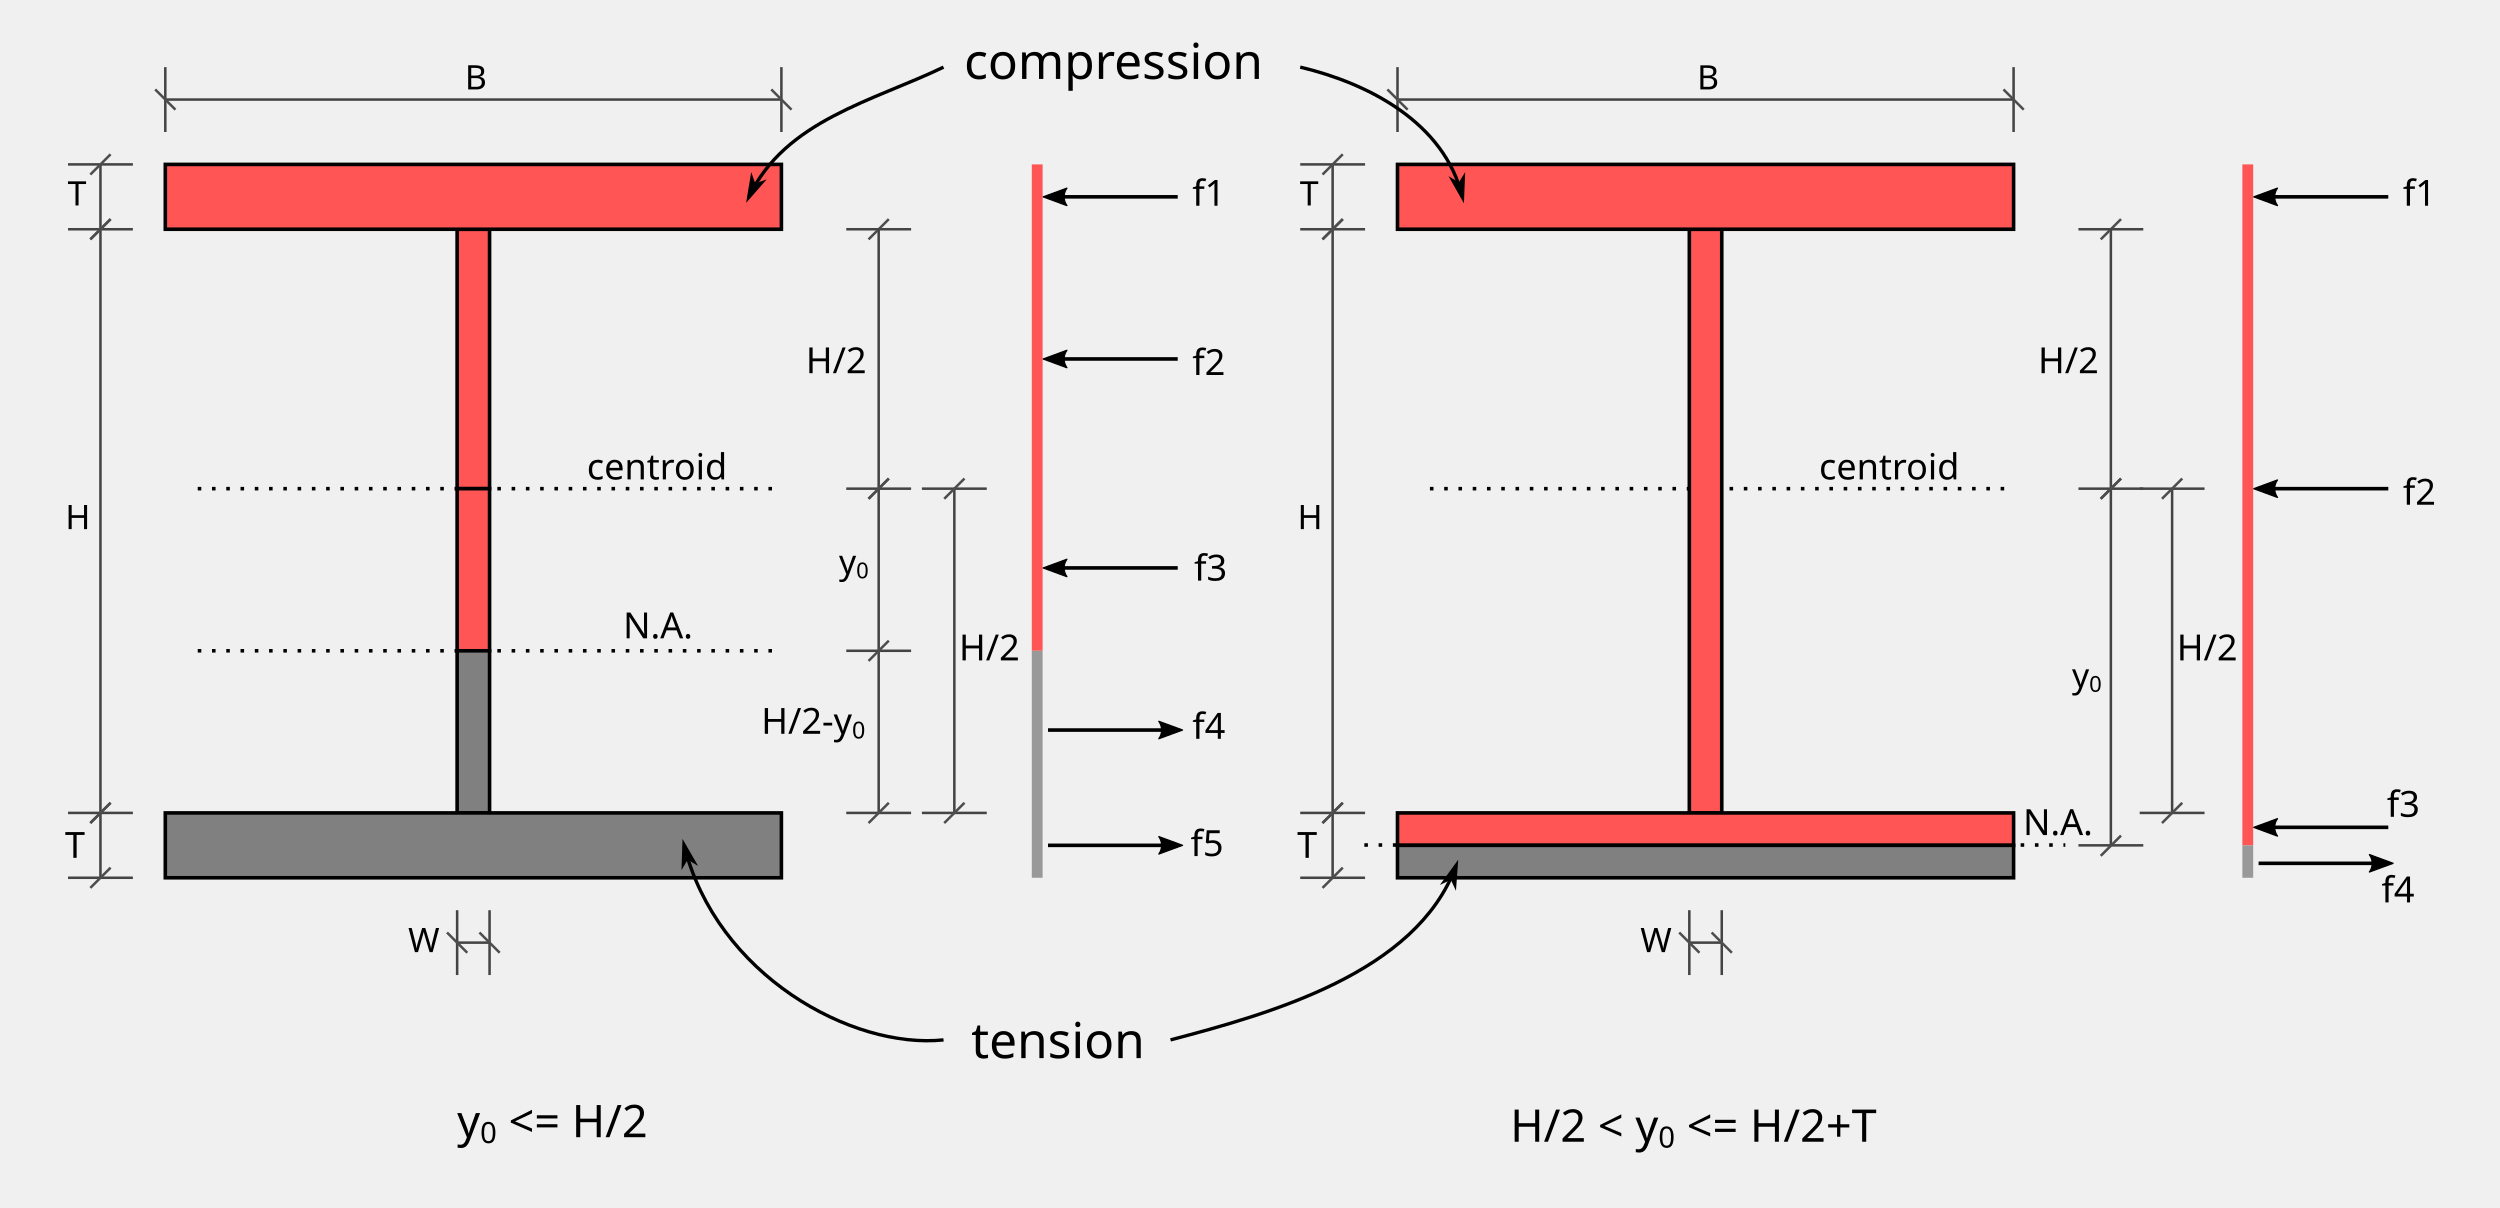
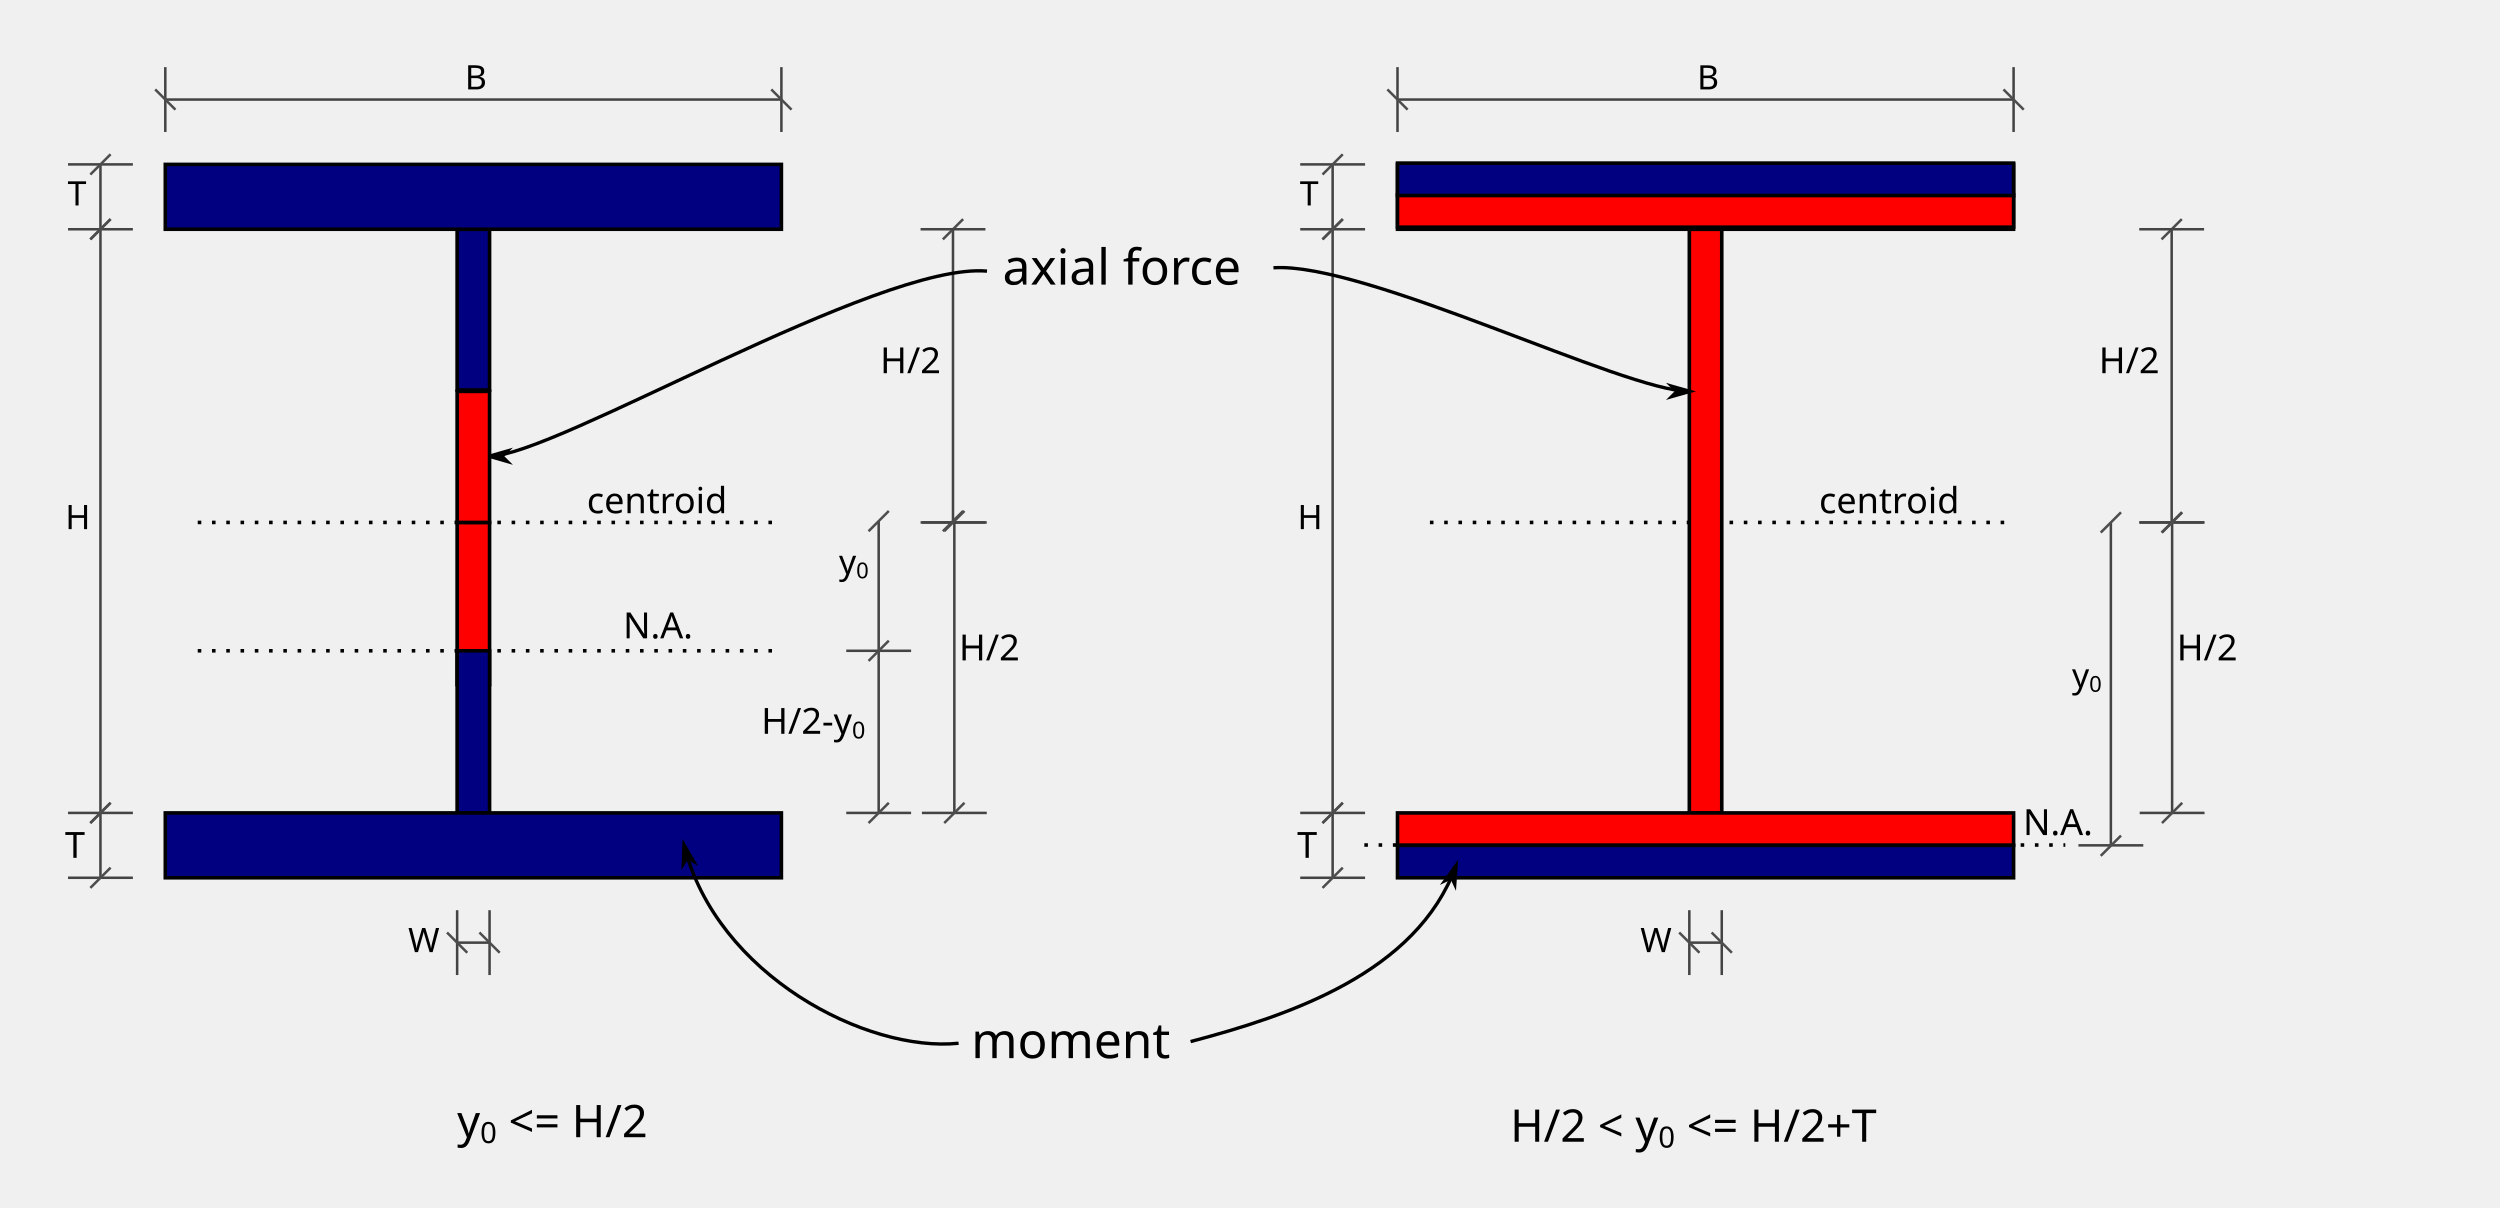
<svg xmlns="http://www.w3.org/2000/svg" width="7.71in" height="3.725in" id="svg2" version="1.1" viewBox="0 0 740.145 357.589">
  <defs id="defs4">
    <marker style="overflow:visible;" id="marker5737" refX="0.0" refY="0.0" orient="auto">
      <path transform="scale(0.4) rotate(180) translate(10,0)" style="fill-rule:evenodd;stroke:#000000;stroke-width:1pt;stroke-opacity:1;fill:#000000;fill-opacity:1" d="M 0.0,0.0 L 5.0,-5.0 L -12.5,0.0 L 5.0,5.0 L 0.0,0.0 z " id="path5735" />
    </marker>
    <marker style="overflow:visible;" id="marker5561" refX="0.0" refY="0.0" orient="auto">
      <path transform="scale(0.4) rotate(180) translate(10,0)" style="fill-rule:evenodd;stroke:#000000;stroke-width:1pt;stroke-opacity:1;fill:#000000;fill-opacity:1" d="M 0.0,0.0 L 5.0,-5.0 L -12.5,0.0 L 5.0,5.0 L 0.0,0.0 z " id="path5559" />
    </marker>
    <marker orient="auto" refY="0.0" refX="0.0" id="marker5385" style="overflow:visible;">
      <path id="path5383" d="M 0.0,0.0 L 5.0,-5.0 L -12.5,0.0 L 5.0,5.0 L 0.0,0.0 z " style="fill-rule:evenodd;stroke:#000000;stroke-width:1pt;stroke-opacity:1;fill:#000000;fill-opacity:1" transform="scale(0.4) rotate(180) translate(10,0)" />
    </marker>
    <marker orient="auto" refY="0.0" refX="0.0" id="Arrow1Mend" style="overflow:visible;">
      <path id="path5116" d="M 0.0,0.0 L 5.0,-5.0 L -12.5,0.0 L 5.0,5.0 L 0.0,0.0 z " style="fill-rule:evenodd;stroke:#000000;stroke-width:1pt;stroke-opacity:1;fill:#000000;fill-opacity:1" transform="scale(0.4) rotate(180) translate(10,0)" />
    </marker>
    <marker style="overflow:visible" id="marker6352" refX="0" refY="0" orient="auto">
      <path transform="scale(-0.6,-0.6)" d="M 8.719,4.034 -2.207,0.016 8.719,-4.002 c -1.745,2.372 -1.735,5.617 -6e-7,8.035 z" style="fill:#000000;fill-opacity:1;fill-rule:evenodd;stroke:#000000;stroke-width:0.625;stroke-linejoin:round;stroke-opacity:1" id="path6354" />
    </marker>
    <marker style="overflow:visible" id="marker6300" refX="0" refY="0" orient="auto">
      <path transform="scale(-0.6,-0.6)" d="M 8.719,4.034 -2.207,0.016 8.719,-4.002 c -1.745,2.372 -1.735,5.617 -6e-7,8.035 z" style="fill:#000000;fill-opacity:1;fill-rule:evenodd;stroke:#000000;stroke-width:0.625;stroke-linejoin:round;stroke-opacity:1" id="path6302" />
    </marker>
    <marker style="overflow:visible" id="marker6254" refX="0" refY="0" orient="auto">
      <path transform="scale(-0.6,-0.6)" d="M 8.719,4.034 -2.207,0.016 8.719,-4.002 c -1.745,2.372 -1.735,5.617 -6e-7,8.035 z" style="fill:#000000;fill-opacity:1;fill-rule:evenodd;stroke:#000000;stroke-width:0.625;stroke-linejoin:round;stroke-opacity:1" id="path6256" />
    </marker>
    <marker style="overflow:visible" id="marker6214" refX="0" refY="0" orient="auto">
      <path transform="scale(-0.6,-0.6)" d="M 8.719,4.034 -2.207,0.016 8.719,-4.002 c -1.745,2.372 -1.735,5.617 -6e-7,8.035 z" style="fill:#000000;fill-opacity:1;fill-rule:evenodd;stroke:#000000;stroke-width:0.625;stroke-linejoin:round;stroke-opacity:1" id="path6216" />
    </marker>
-     <marker orient="auto" refY="0" refX="0" id="Arrow2Mend" style="overflow:visible">
-       <path id="path5947" style="fill:#000000;fill-opacity:1;fill-rule:evenodd;stroke:#000000;stroke-width:0.625;stroke-linejoin:round;stroke-opacity:1" d="M 8.719,4.034 -2.207,0.016 8.719,-4.002 c -1.745,2.372 -1.735,5.617 -6e-7,8.035 z" transform="scale(-0.6,-0.6)" />
-     </marker>
    <marker orient="auto" refY="0" refX="0" id="DimensionTick" style="overflow:visible">
      <path d="M 0,0 8,8" style="stroke:#4d4d4d;stroke-width:1px;marker-start:none" transform="translate(-4,-4)" id="path6" />
    </marker>
    <marker orient="auto" refY="0" refX="0" id="TrussNodeS" markerUnits="userSpaceOnUse" style="overflow:visible">
      <circle cx="0" cy="0" r="3" style="fill:#ffffff;stroke:#000000;stroke-width:1" id="circle9" />
    </marker>
    <marker orient="auto" refY="0" refX="0" id="TrussNodeM" markerUnits="userSpaceOnUse" style="overflow:visible">
      <circle cx="0" cy="0" r="4" style="fill:#ffffff;stroke:#000000;stroke-width:1" id="circle12" />
    </marker>
    <pattern id="black-stripes-on-red" x="0" y="0" width="18" height="18" patternUnits="userSpaceOnUse">
      <path id="path3006" d="M 0,0 18,0 18,18 0,18 z" style="fill:#ff0000;stroke:none" />
      <path id="path3008" d="M 0,9 9,0 11,0 0,11 z" style="fill:#000000;stroke:none" />
      <path id="path5234" d="m 9,18 9,-9 0,2 -7,7 z" style="fill:#000000;stroke:none" />
    </pattern>
  </defs>
  <g id="layer1" transform="translate(-47.0605,-77.3295)">
-     <path style="fill:none;fill-rule:evenodd;stroke:#000000;stroke-width:1.056;stroke-linecap:butt;stroke-linejoin:miter;stroke-miterlimit:4;stroke-dasharray:1.056, 3.168;stroke-dashoffset:0;stroke-opacity:1" d="m 105.6,222 172.8,0" id="path5072" />
+     <path style="fill:none;fill-rule:evenodd;stroke:#000000;stroke-width:1.056;stroke-linecap:butt;stroke-linejoin:miter;stroke-miterlimit:4;stroke-dasharray:1.056, 3.168;stroke-dashoffset:0;stroke-opacity:1" d="M 105.6,232 H 278.4" id="path5072" />
    <path style="fill:none;fill-rule:evenodd;stroke:#000000;stroke-width:1.056;stroke-linecap:butt;stroke-linejoin:miter;stroke-miterlimit:4;stroke-dasharray:1.056, 3.168;stroke-dashoffset:0;stroke-opacity:1" d="m 105.6,270 172.8,0" id="path5074" />
-     <rect style="fill:#ff5555;fill-rule:evenodd;stroke:#000000;stroke-width:1.067px;stroke-linecap:butt;stroke-linejoin:miter;stroke-opacity:1" id="rect4021" width="9.6" height="76.8" x="182.4" y="145.2" />
-     <rect style="fill:#ff5555;fill-rule:evenodd;stroke:#000000;stroke-width:1.067px;stroke-linecap:butt;stroke-linejoin:miter;stroke-opacity:1" id="rect4019" width="182.4" height="19.2" x="96" y="126" />
-     <rect style="fill:#ff5555;fill-rule:evenodd;stroke:#000000;stroke-width:1.067px;stroke-linecap:butt;stroke-linejoin:miter;stroke-opacity:1" id="rect4023" width="9.6" height="48" x="182.4" y="222" />
-     <rect style="fill:#808080;fill-rule:evenodd;stroke:#000000;stroke-width:1.067px;stroke-linecap:butt;stroke-linejoin:miter;stroke-opacity:1" id="rect4025" width="9.6" height="48" x="182.4" y="270" />
-     <rect style="fill:#808080;fill-rule:evenodd;stroke:#000000;stroke-width:1.067px;stroke-linecap:butt;stroke-linejoin:miter;stroke-opacity:1" id="rect4027" width="182.4" height="19.2" x="96" y="318" />
+     <rect style="fill:#000080;fill-rule:evenodd;stroke:#000000;stroke-width:1.067px;stroke-linecap:butt;stroke-linejoin:miter;stroke-opacity:1" id="rect4021" width="9.6" height="47.592" x="182.4" y="145.2" />
+     <rect style="fill:#000080;fill-rule:evenodd;stroke:#000000;stroke-width:1.067px;stroke-linecap:butt;stroke-linejoin:miter;stroke-opacity:1" id="rect4019" width="182.4" height="19.2" x="96" y="126" />
+     <rect style="fill:#ff0000;fill-rule:evenodd;stroke:#000000;stroke-width:1.067px;stroke-linecap:butt;stroke-linejoin:miter;stroke-opacity:1" id="rect4023" width="9.6" height="48" x="182.4" y="232" />
+     <rect style="fill:#000080;fill-rule:evenodd;stroke:#000000;stroke-width:1.067px;stroke-linecap:butt;stroke-linejoin:miter;stroke-opacity:1" id="rect4025" width="9.6" height="48" x="182.4" y="270" />
+     <rect style="fill:#000080;fill-rule:evenodd;stroke:#000000;stroke-width:1.067px;stroke-linecap:butt;stroke-linejoin:miter;stroke-opacity:1" id="rect4027" width="182.4" height="19.2" x="96" y="318" />
    <path style="fill:none;fill-rule:evenodd;stroke:#444444;stroke-width:0.75;stroke-linecap:butt;stroke-linejoin:miter;stroke-dasharray:none;stroke-dashoffset:0;stroke-opacity:1" d="m 86.4,145.2 -19.2,0" id="path4029" />
    <path style="fill:none;fill-rule:evenodd;stroke:#444444;stroke-width:0.75;stroke-linecap:butt;stroke-linejoin:miter;stroke-dasharray:none;stroke-dashoffset:0;stroke-opacity:1" d="m 86.4,126 -19.2,0" id="path4031" />
    <path style="fill:none;fill-rule:evenodd;stroke:#444444;stroke-width:0.75;stroke-linecap:butt;stroke-linejoin:miter;stroke-dasharray:none;stroke-dashoffset:0;stroke-opacity:1;marker-start:url(#DimensionTick);marker-mid:url(#DimensionTick);marker-end:url(#DimensionTick)" d="m 76.8,145.2 0,-19.2" id="path4033" />
    <path style="fill:none;fill-rule:evenodd;stroke:#444444;stroke-width:0.75;stroke-linecap:butt;stroke-linejoin:miter;stroke-dasharray:none;stroke-dashoffset:0;stroke-opacity:1" d="m 96,116.4 0,-19.2" id="path4035" />
    <path style="fill:none;fill-rule:evenodd;stroke:#444444;stroke-width:0.75;stroke-linecap:butt;stroke-linejoin:miter;stroke-dasharray:none;stroke-dashoffset:0;stroke-opacity:1" d="m 278.4,116.4 0,-19.2" id="path4037" />
    <path style="fill:none;fill-rule:evenodd;stroke:#444444;stroke-width:0.75;stroke-linecap:butt;stroke-linejoin:miter;stroke-dasharray:none;stroke-dashoffset:0;stroke-opacity:1;marker-start:url(#DimensionTick);marker-mid:url(#DimensionTick);marker-end:url(#DimensionTick)" d="m 96,106.8 182.4,0" id="path4039" />
    <path style="fill:none;fill-rule:evenodd;stroke:#444444;stroke-width:0.75;stroke-linecap:butt;stroke-linejoin:miter;stroke-dasharray:none;stroke-dashoffset:0;stroke-opacity:1" d="m 182.4,346.8 0,19.2" id="path4041" />
    <path style="fill:none;fill-rule:evenodd;stroke:#444444;stroke-width:0.75;stroke-linecap:butt;stroke-linejoin:miter;stroke-dasharray:none;stroke-dashoffset:0;stroke-opacity:1" d="m 192,346.8 0,19.2" id="path4043" />
    <path style="fill:none;fill-rule:evenodd;stroke:#444444;stroke-width:0.75;stroke-linecap:butt;stroke-linejoin:miter;stroke-dasharray:none;stroke-dashoffset:0;stroke-opacity:1;marker-start:url(#DimensionTick);marker-mid:url(#DimensionTick);marker-end:url(#DimensionTick)" d="m 182.4,356.4 9.6,0" id="path4045" />
    <path style="fill:none;fill-rule:evenodd;stroke:#444444;stroke-width:0.75;stroke-linecap:butt;stroke-linejoin:miter;stroke-dasharray:none;stroke-dashoffset:0;stroke-opacity:1" d="m 86.4,318 -19.2,0" id="path4049" />
    <path style="fill:none;fill-rule:evenodd;stroke:#444444;stroke-width:0.75;stroke-linecap:butt;stroke-linejoin:miter;stroke-dasharray:none;stroke-dashoffset:0;stroke-opacity:1;marker-start:url(#DimensionTick);marker-mid:url(#DimensionTick);marker-end:url(#DimensionTick)" d="m 76.8,318 0,-172.8" id="path4051" />
-     <path style="fill:none;fill-rule:evenodd;stroke:#444444;stroke-width:0.75;stroke-linecap:butt;stroke-linejoin:miter;stroke-dasharray:none;stroke-dashoffset:0;stroke-opacity:1;marker-start:url(#DimensionTick);marker-mid:url(#DimensionTick);marker-end:url(#DimensionTick)" d="m 307.2,222 0,-76.8" id="path4053" />
-     <path style="fill:none;fill-rule:evenodd;stroke:#444444;stroke-width:0.75;stroke-linecap:butt;stroke-linejoin:miter;stroke-dasharray:none;stroke-dashoffset:0;stroke-opacity:1" d="m 297.6,145.2 19.2,0" id="path4055" />
-     <path style="fill:none;fill-rule:evenodd;stroke:#444444;stroke-width:0.75;stroke-linecap:butt;stroke-linejoin:miter;stroke-dasharray:none;stroke-dashoffset:0;stroke-opacity:1" d="m 297.6,222 19.2,0" id="path4057" />
+     <path style="fill:none;fill-rule:evenodd;stroke:#444444;stroke-width:0.75;stroke-linecap:butt;stroke-linejoin:miter;stroke-dasharray:none;stroke-dashoffset:0;stroke-opacity:1;marker-start:url(#DimensionTick);marker-mid:url(#DimensionTick);marker-end:url(#DimensionTick)" d="M 329.2,231.6 V 145.2" id="path4053" />
+     <path style="fill:none;fill-rule:evenodd;stroke:#444444;stroke-width:0.75;stroke-linecap:butt;stroke-linejoin:miter;stroke-dasharray:none;stroke-dashoffset:0;stroke-opacity:1" d="m 319.6,145.2 h 19.2" id="path4055" />
+     <path style="fill:none;fill-rule:evenodd;stroke:#444444;stroke-width:0.75;stroke-linecap:butt;stroke-linejoin:miter;stroke-dasharray:none;stroke-dashoffset:0;stroke-opacity:1" d="m 319.6,232 h 19.2" id="path4057" />
    <path style="fill:none;fill-rule:evenodd;stroke:#444444;stroke-width:0.75;stroke-linecap:butt;stroke-linejoin:miter;stroke-dasharray:none;stroke-dashoffset:0;stroke-opacity:1" d="m 297.6,270 19.2,0" id="path4059" />
    <path style="fill:none;fill-rule:evenodd;stroke:#444444;stroke-width:0.75;stroke-linecap:butt;stroke-linejoin:miter;stroke-dasharray:none;stroke-dashoffset:0;stroke-opacity:1" d="m 297.6,318 19.2,0" id="path4061" />
-     <path style="fill:none;fill-rule:evenodd;stroke:#444444;stroke-width:0.75;stroke-linecap:butt;stroke-linejoin:miter;stroke-dasharray:none;stroke-dashoffset:0;stroke-opacity:1;marker-start:url(#DimensionTick);marker-mid:url(#DimensionTick);marker-end:url(#DimensionTick)" d="m 307.2,318 0,-48 0,-48" id="path4063" />
+     <path style="fill:none;fill-rule:evenodd;stroke:#444444;stroke-width:0.75;stroke-linecap:butt;stroke-linejoin:miter;stroke-dasharray:none;stroke-dashoffset:0;stroke-opacity:1;marker-start:url(#DimensionTick);marker-mid:url(#DimensionTick);marker-end:url(#DimensionTick)" d="m 307.2,318 v -48 l 0,-38.4" id="path4063" />
    <text xml:space="preserve" style="font-style:normal;font-weight:normal;font-size:10px;line-height:125%;font-family:Verdana;letter-spacing:0px;word-spacing:0px;fill:#000000;fill-opacity:1;stroke:none;stroke-width:1px;stroke-linecap:butt;stroke-linejoin:miter;stroke-opacity:1" x="163.2" y="97.2" id="text4065" transform="translate(21.5,6.600005)">
      <tspan id="tspan4067" x="163.2" y="97.2">B</tspan>
    </text>
    <text xml:space="preserve" style="font-style:normal;font-weight:normal;font-size:10px;line-height:125%;font-family:Verdana;letter-spacing:0px;word-spacing:0px;fill:#000000;fill-opacity:1;stroke:none;stroke-width:1px;stroke-linecap:butt;stroke-linejoin:miter;stroke-opacity:1" x="67.084" y="138.154" id="text4069">
      <tspan id="tspan4071" x="67.084" y="138.154">T</tspan>
    </text>
    <text xml:space="preserve" style="font-style:normal;font-weight:normal;font-size:10px;line-height:125%;font-family:Verdana;letter-spacing:0px;word-spacing:0px;fill:#000000;fill-opacity:1;stroke:none;stroke-width:1px;stroke-linecap:butt;stroke-linejoin:miter;stroke-opacity:1" x="66.407" y="233.978" id="text4073">
      <tspan id="tspan4075" x="66.407" y="233.978">H</tspan>
    </text>
    <text xml:space="preserve" style="font-style:normal;font-weight:normal;font-size:10px;line-height:125%;font-family:Verdana;letter-spacing:0px;word-spacing:0px;fill:#000000;fill-opacity:1;stroke:none;stroke-width:1px;stroke-linecap:butt;stroke-linejoin:miter;stroke-opacity:1" x="167.886" y="359.209" id="text4077">
      <tspan id="tspan4079" x="167.886" y="359.209">W</tspan>
    </text>
-     <text xml:space="preserve" style="font-style:normal;font-weight:normal;font-size:10.667px;line-height:125%;font-family:sans-serif;letter-spacing:0px;word-spacing:0px;fill:#000000;fill-opacity:1;stroke:none;stroke-width:1px;stroke-linecap:butt;stroke-linejoin:miter;stroke-opacity:1" x="285.645" y="187.824" id="text4081">
-       <tspan id="tspan4083" x="285.645" y="187.824">H/2</tspan>
+     <text xml:space="preserve" style="font-style:normal;font-weight:normal;font-size:10.667px;line-height:125%;font-family:sans-serif;letter-spacing:0px;word-spacing:0px;fill:#000000;fill-opacity:1;stroke:none;stroke-width:1px;stroke-linecap:butt;stroke-linejoin:miter;stroke-opacity:1" x="307.645" y="187.824" id="text4081">
+       <tspan id="tspan4083" x="307.645" y="187.824">H/2</tspan>
    </text>
    <text xml:space="preserve" style="font-style:normal;font-weight:normal;font-size:10px;line-height:125%;font-family:Verdana;letter-spacing:0px;word-spacing:0px;fill:#000000;fill-opacity:1;stroke:none;stroke-width:1px;stroke-linecap:butt;stroke-linejoin:miter;stroke-opacity:1" x="295.437" y="247.24" id="text4085">
      <tspan id="tspan4087" x="295.437" y="247.24">y<tspan style="font-size:65%;baseline-shift:sub" id="tspan205">0</tspan>
      </tspan>
    </text>
    <text xml:space="preserve" style="font-style:normal;font-weight:normal;font-size:10.667px;line-height:125%;font-family:sans-serif;letter-spacing:0px;word-spacing:0px;fill:#000000;fill-opacity:1;stroke:none;stroke-width:1px;stroke-linecap:butt;stroke-linejoin:miter;stroke-opacity:1" x="272.444" y="294.576" id="text4089">
      <tspan id="tspan4091" x="272.444" y="294.576">H/2-y<tspan style="font-size:65%;baseline-shift:sub" id="tspan207">0</tspan>
      </tspan>
    </text>
-     <text xml:space="preserve" style="font-style:normal;font-weight:normal;font-size:10.667px;line-height:125%;font-family:sans-serif;letter-spacing:0px;word-spacing:0px;fill:#000000;fill-opacity:1;stroke:none;stroke-width:1px;stroke-linecap:butt;stroke-linejoin:miter;stroke-opacity:1" x="220.8" y="219.265" id="text5894">
-       <tspan id="tspan5896" x="220.8" y="219.265">centroid</tspan>
+     <text xml:space="preserve" style="font-style:normal;font-weight:normal;font-size:10.667px;line-height:125%;font-family:sans-serif;letter-spacing:0px;word-spacing:0px;fill:#000000;fill-opacity:1;stroke:none;stroke-width:1px;stroke-linecap:butt;stroke-linejoin:miter;stroke-opacity:1" x="220.8" y="229.265" id="text5894">
+       <tspan id="tspan5896" x="220.8" y="229.265">centroid</tspan>
    </text>
    <text xml:space="preserve" style="font-style:normal;font-weight:normal;font-size:10.667px;line-height:125%;font-family:sans-serif;letter-spacing:0px;word-spacing:0px;fill:#000000;fill-opacity:1;stroke:none;stroke-width:1px;stroke-linecap:butt;stroke-linejoin:miter;stroke-opacity:1" x="231.551" y="266.304" id="text5898">
      <tspan id="tspan5900" x="231.551" y="266.304">N.A.</tspan>
-     </text>
-     <path style="fill:#ff5555;fill-rule:evenodd;stroke:#ff5555;stroke-width:3.2;stroke-linecap:butt;stroke-linejoin:miter;stroke-opacity:1" d="m 354.133,126 0,144" id="path5902" />
-     <path style="fill:none;fill-rule:evenodd;stroke:#999999;stroke-width:3.2;stroke-linecap:butt;stroke-linejoin:miter;stroke-opacity:1" d="m 354.133,337.2 0,-67.2" id="path5904" />
-     <path style="fill:none;fill-rule:evenodd;stroke:#000000;stroke-width:1.067px;stroke-linecap:butt;stroke-linejoin:miter;stroke-opacity:1;marker-end:url(#marker6300)" d="m 395.733,135.6 -38.4,0" id="path5906" />
-     <path style="fill:none;fill-rule:evenodd;stroke:#000000;stroke-width:1.067px;stroke-linecap:butt;stroke-linejoin:miter;stroke-opacity:1;marker-end:url(#marker6254)" d="m 395.733,183.6 -38.4,0" id="path5908" />
-     <path style="fill:none;fill-rule:evenodd;stroke:#000000;stroke-width:1.067px;stroke-linecap:butt;stroke-linejoin:miter;stroke-opacity:1;marker-end:url(#marker6214)" d="m 395.733,245.467 -38.4,0" id="path5910" />
-     <path style="fill:none;fill-rule:evenodd;stroke:#000000;stroke-width:1.067px;stroke-linecap:butt;stroke-linejoin:miter;stroke-opacity:1;marker-end:url(#Arrow2Mend)" d="m 357.333,293.467 38.4,0" id="path5912" />
-     <path style="fill:none;fill-rule:evenodd;stroke:#000000;stroke-width:1.067px;stroke-linecap:butt;stroke-linejoin:miter;stroke-opacity:1;marker-end:url(#marker6352)" d="m 357.333,327.6 38.4,0" id="path5914" />
-     <text xml:space="preserve" style="font-style:normal;font-weight:normal;font-size:10.667px;line-height:125%;font-family:sans-serif;letter-spacing:0px;word-spacing:0px;fill:#000000;fill-opacity:1;stroke:none;stroke-width:1px;stroke-linecap:butt;stroke-linejoin:miter;stroke-opacity:1" x="400.053" y="138.24" id="text6452">
-       <tspan id="tspan6454" x="400.053" y="138.24">f1</tspan>
-     </text>
-     <text xml:space="preserve" style="font-style:normal;font-weight:normal;font-size:10.667px;line-height:125%;font-family:sans-serif;letter-spacing:0px;word-spacing:0px;fill:#000000;fill-opacity:1;stroke:none;stroke-width:1px;stroke-linecap:butt;stroke-linejoin:miter;stroke-opacity:1" x="400.053" y="188.352" id="text6456">
-       <tspan id="tspan6458" x="400.053" y="188.352">f2</tspan>
-     </text>
-     <text xml:space="preserve" style="font-style:normal;font-weight:normal;font-size:10.667px;line-height:125%;font-family:sans-serif;letter-spacing:0px;word-spacing:0px;fill:#000000;fill-opacity:1;stroke:none;stroke-width:1px;stroke-linecap:butt;stroke-linejoin:miter;stroke-opacity:1" x="400.581" y="249.216" id="text6460">
-       <tspan id="tspan6462" x="400.581" y="249.216">f3</tspan>
-     </text>
-     <text xml:space="preserve" style="font-style:normal;font-weight:normal;font-size:10.667px;line-height:125%;font-family:sans-serif;letter-spacing:0px;word-spacing:0px;fill:#000000;fill-opacity:1;stroke:none;stroke-width:1px;stroke-linecap:butt;stroke-linejoin:miter;stroke-opacity:1" x="400.053" y="296.065" id="text6464">
-       <tspan id="tspan6466" x="400.053" y="296.065">f4</tspan>
-     </text>
-     <text xml:space="preserve" style="font-style:normal;font-weight:normal;font-size:10.667px;line-height:125%;font-family:sans-serif;letter-spacing:0px;word-spacing:0px;fill:#000000;fill-opacity:1;stroke:none;stroke-width:1px;stroke-linecap:butt;stroke-linejoin:miter;stroke-opacity:1" x="399.525" y="330.768" id="text6468">
-       <tspan id="tspan6470" x="399.525" y="330.768">f5</tspan>
    </text>
    <text xml:space="preserve" style="font-style:normal;font-weight:normal;font-size:13.333px;line-height:125%;font-family:sans-serif;letter-spacing:0px;word-spacing:0px;fill:#000000;fill-opacity:1;stroke:none;stroke-width:1px;stroke-linecap:butt;stroke-linejoin:miter;stroke-opacity:1" x="182.4" y="414" id="text6472">
      <tspan id="tspan6474" x="182.4" y="414">y<tspan style="font-size:65%;baseline-shift:sub" id="tspan209">0</tspan> &lt;= H/2</tspan>
    </text>
    <path style="fill:none;fill-rule:evenodd;stroke:#444444;stroke-width:0.75;stroke-linecap:butt;stroke-linejoin:miter;stroke-dasharray:none;stroke-dashoffset:0;stroke-opacity:1" d="m 86.4,337.2 -19.2,0" id="path6476" />
    <path style="fill:none;fill-rule:evenodd;stroke:#444444;stroke-width:0.75;stroke-linecap:butt;stroke-linejoin:miter;stroke-dasharray:none;stroke-dashoffset:0;stroke-opacity:1;marker-start:url(#DimensionTick);marker-mid:url(#DimensionTick);marker-end:url(#DimensionTick)" d="m 76.8,337.2 0,-19.2" id="path6478" />
    <text id="text6674" y="331.296" x="66.292" style="font-style:normal;font-weight:normal;font-size:10.667px;line-height:125%;font-family:sans-serif;letter-spacing:0px;word-spacing:0px;fill:#000000;fill-opacity:1;stroke:none;stroke-width:1px;stroke-linecap:butt;stroke-linejoin:miter;stroke-opacity:1" xml:space="preserve">
      <tspan y="331.296" x="66.292" id="tspan6676">T</tspan>
    </text>
-     <path id="path6678" d="m 320,222 19.2,0" style="fill:none;fill-rule:evenodd;stroke:#444444;stroke-width:0.75;stroke-linecap:butt;stroke-linejoin:miter;stroke-dasharray:none;stroke-dashoffset:0;stroke-opacity:1" />
+     <path id="path6678" d="m 320,232 h 19.2" style="fill:none;fill-rule:evenodd;stroke:#444444;stroke-width:0.75;stroke-linecap:butt;stroke-linejoin:miter;stroke-dasharray:none;stroke-dashoffset:0;stroke-opacity:1" />
    <path id="path6680" d="m 320,318 19.2,0" style="fill:none;fill-rule:evenodd;stroke:#444444;stroke-width:0.75;stroke-linecap:butt;stroke-linejoin:miter;stroke-dasharray:none;stroke-dashoffset:0;stroke-opacity:1" />
-     <path id="path6682" d="m 329.6,318 0,-96" style="fill:none;fill-rule:evenodd;stroke:#444444;stroke-width:0.75;stroke-linecap:butt;stroke-linejoin:miter;stroke-dasharray:none;stroke-dashoffset:0;stroke-opacity:1;marker-start:url(#DimensionTick);marker-mid:url(#DimensionTick);marker-end:url(#DimensionTick)" />
+     <path id="path6682" d="m 329.6,318 0,-86.4" style="fill:none;fill-rule:evenodd;stroke:#444444;stroke-width:0.75;stroke-linecap:butt;stroke-linejoin:miter;stroke-dasharray:none;stroke-dashoffset:0;stroke-opacity:1;marker-start:url(#DimensionTick);marker-mid:url(#DimensionTick);marker-end:url(#DimensionTick)" />
    <text id="text6888" y="272.841" x="330.994" style="font-style:normal;font-weight:normal;font-size:10.667px;line-height:125%;font-family:sans-serif;letter-spacing:0px;word-spacing:0px;fill:#000000;fill-opacity:1;stroke:none;stroke-width:1px;stroke-linecap:butt;stroke-linejoin:miter;stroke-opacity:1" xml:space="preserve">
      <tspan y="272.841" x="330.994" id="tspan6890">H/2</tspan>
    </text>
-     <path id="path6892" d="m 470.4,222 172.8,0" style="fill:none;fill-rule:evenodd;stroke:#000000;stroke-width:1.056;stroke-linecap:butt;stroke-linejoin:miter;stroke-miterlimit:4;stroke-dasharray:1.056, 3.168;stroke-dashoffset:0;stroke-opacity:1" />
+     <path id="path6892" d="M 470.4,232 H 643.2" style="fill:none;fill-rule:evenodd;stroke:#000000;stroke-width:1.056;stroke-linecap:butt;stroke-linejoin:miter;stroke-miterlimit:4;stroke-dasharray:1.056, 3.168;stroke-dashoffset:0;stroke-opacity:1" />
    <path id="path6894" d="m 450.984,327.502 207.525,0" style="fill:none;fill-rule:evenodd;stroke:#000000;stroke-width:1.056;stroke-linecap:butt;stroke-linejoin:miter;stroke-miterlimit:4;stroke-dasharray:1.056, 3.168;stroke-dashoffset:0;stroke-opacity:1" />
-     <rect y="145.2" x="547.2" height="172.8" width="9.6" id="rect6896" style="fill:#ff5555;fill-rule:evenodd;stroke:#000000;stroke-width:1.067px;stroke-linecap:butt;stroke-linejoin:miter;stroke-opacity:1" />
-     <rect y="126" x="460.8" height="19.2" width="182.4" id="rect6898" style="fill:#ff5555;fill-rule:evenodd;stroke:#000000;stroke-width:1.067px;stroke-linecap:butt;stroke-linejoin:miter;stroke-opacity:1" />
-     <rect y="318" x="460.8" height="9.6" width="182.4" id="rect6902" style="fill:#ff5555;fill-rule:evenodd;stroke:#000000;stroke-width:1.067px;stroke-linecap:butt;stroke-linejoin:miter;stroke-opacity:1" />
-     <rect y="327.6" x="460.8" height="9.6" width="182.4" id="rect6904" style="fill:#808080;fill-rule:evenodd;stroke:#000000;stroke-width:1.067px;stroke-linecap:butt;stroke-linejoin:miter;stroke-opacity:1" />
+     <rect y="145.2" x="547.2" height="172.8" width="9.6" id="rect6896" style="fill:#ff0000;fill-rule:evenodd;stroke:#000000;stroke-width:1.067px;stroke-linecap:butt;stroke-linejoin:miter;stroke-opacity:1" />
+     <rect y="126" x="460.8" height="19.2" width="182.4" id="rect6898" style="fill:none;fill-rule:evenodd;stroke:#000000;stroke-width:1.067px;stroke-linecap:butt;stroke-linejoin:miter;stroke-opacity:1" />
+     <rect y="318" x="460.8" height="9.6" width="182.4" id="rect6902" style="fill:#ff0000;fill-rule:evenodd;stroke:#000000;stroke-width:1.067px;stroke-linecap:butt;stroke-linejoin:miter;stroke-opacity:1" />
+     <rect y="327.6" x="460.8" height="9.6" width="182.4" id="rect6904" style="fill:#000080;fill-rule:evenodd;stroke:#000000;stroke-width:1.067px;stroke-linecap:butt;stroke-linejoin:miter;stroke-opacity:1" />
    <path id="path6906" d="m 451.2,145.2 -19.2,0" style="fill:none;fill-rule:evenodd;stroke:#444444;stroke-width:0.75;stroke-linecap:butt;stroke-linejoin:miter;stroke-dasharray:none;stroke-dashoffset:0;stroke-opacity:1" />
    <path id="path6908" d="m 451.2,126 -19.2,0" style="fill:none;fill-rule:evenodd;stroke:#444444;stroke-width:0.75;stroke-linecap:butt;stroke-linejoin:miter;stroke-dasharray:none;stroke-dashoffset:0;stroke-opacity:1" />
    <path id="path6910" d="m 441.6,145.2 0,-19.2" style="fill:none;fill-rule:evenodd;stroke:#444444;stroke-width:0.75;stroke-linecap:butt;stroke-linejoin:miter;stroke-dasharray:none;stroke-dashoffset:0;stroke-opacity:1;marker-start:url(#DimensionTick);marker-mid:url(#DimensionTick);marker-end:url(#DimensionTick)" />
    <path id="path6912" d="m 460.8,116.4 0,-19.2" style="fill:none;fill-rule:evenodd;stroke:#444444;stroke-width:0.75;stroke-linecap:butt;stroke-linejoin:miter;stroke-dasharray:none;stroke-dashoffset:0;stroke-opacity:1" />
    <path id="path6914" d="m 643.2,116.4 0,-19.2" style="fill:none;fill-rule:evenodd;stroke:#444444;stroke-width:0.75;stroke-linecap:butt;stroke-linejoin:miter;stroke-dasharray:none;stroke-dashoffset:0;stroke-opacity:1" />
    <path id="path6916" d="m 460.8,106.8 182.4,0" style="fill:none;fill-rule:evenodd;stroke:#444444;stroke-width:0.75;stroke-linecap:butt;stroke-linejoin:miter;stroke-dasharray:none;stroke-dashoffset:0;stroke-opacity:1;marker-start:url(#DimensionTick);marker-mid:url(#DimensionTick);marker-end:url(#DimensionTick)" />
    <path id="path6918" d="m 547.2,346.8 0,19.2" style="fill:none;fill-rule:evenodd;stroke:#444444;stroke-width:0.75;stroke-linecap:butt;stroke-linejoin:miter;stroke-dasharray:none;stroke-dashoffset:0;stroke-opacity:1" />
    <path id="path6920" d="m 556.8,346.8 0,19.2" style="fill:none;fill-rule:evenodd;stroke:#444444;stroke-width:0.75;stroke-linecap:butt;stroke-linejoin:miter;stroke-dasharray:none;stroke-dashoffset:0;stroke-opacity:1" />
    <path id="path6922" d="m 547.2,356.4 9.6,0" style="fill:none;fill-rule:evenodd;stroke:#444444;stroke-width:0.75;stroke-linecap:butt;stroke-linejoin:miter;stroke-dasharray:none;stroke-dashoffset:0;stroke-opacity:1;marker-start:url(#DimensionTick);marker-mid:url(#DimensionTick);marker-end:url(#DimensionTick)" />
    <path id="path6924" d="m 451.2,318 -19.2,0" style="fill:none;fill-rule:evenodd;stroke:#444444;stroke-width:0.75;stroke-linecap:butt;stroke-linejoin:miter;stroke-dasharray:none;stroke-dashoffset:0;stroke-opacity:1" />
    <path id="path6926" d="m 441.6,318 0,-172.8" style="fill:none;fill-rule:evenodd;stroke:#444444;stroke-width:0.75;stroke-linecap:butt;stroke-linejoin:miter;stroke-dasharray:none;stroke-dashoffset:0;stroke-opacity:1;marker-start:url(#DimensionTick);marker-mid:url(#DimensionTick);marker-end:url(#DimensionTick)" />
-     <path id="path6928" d="m 672,222 0,-76.8" style="fill:none;fill-rule:evenodd;stroke:#444444;stroke-width:0.75;stroke-linecap:butt;stroke-linejoin:miter;stroke-dasharray:none;stroke-dashoffset:0;stroke-opacity:1;marker-start:url(#DimensionTick);marker-mid:url(#DimensionTick);marker-end:url(#DimensionTick)" />
-     <path id="path6930" d="m 662.4,145.2 19.2,0" style="fill:none;fill-rule:evenodd;stroke:#444444;stroke-width:0.75;stroke-linecap:butt;stroke-linejoin:miter;stroke-dasharray:none;stroke-dashoffset:0;stroke-opacity:1" />
-     <path id="path6932" d="m 662.4,222 19.2,0" style="fill:none;fill-rule:evenodd;stroke:#444444;stroke-width:0.75;stroke-linecap:butt;stroke-linejoin:miter;stroke-dasharray:none;stroke-dashoffset:0;stroke-opacity:1" />
+     <path id="path6928" d="M 690,232 V 145.2" style="fill:none;fill-rule:evenodd;stroke:#444444;stroke-width:0.75;stroke-linecap:butt;stroke-linejoin:miter;stroke-dasharray:none;stroke-dashoffset:0;stroke-opacity:1;marker-start:url(#DimensionTick);marker-mid:url(#DimensionTick);marker-end:url(#DimensionTick)" />
+     <path id="path6930" d="m 680.4,145.2 h 19.2" style="fill:none;fill-rule:evenodd;stroke:#444444;stroke-width:0.75;stroke-linecap:butt;stroke-linejoin:miter;stroke-dasharray:none;stroke-dashoffset:0;stroke-opacity:1" />
+     <path id="path6932" d="m 680.4,232 h 19.2" style="fill:none;fill-rule:evenodd;stroke:#444444;stroke-width:0.75;stroke-linecap:butt;stroke-linejoin:miter;stroke-dasharray:none;stroke-dashoffset:0;stroke-opacity:1" />
    <path id="path6934" d="m 662.4,327.6 19.2,0" style="fill:none;fill-rule:evenodd;stroke:#444444;stroke-width:0.75;stroke-linecap:butt;stroke-linejoin:miter;stroke-dasharray:none;stroke-dashoffset:0;stroke-opacity:1" />
-     <path id="path6938" d="m 672,327.708 c 0,-34.478 0,-70.633 0,-105.708" style="fill:none;fill-rule:evenodd;stroke:#444444;stroke-width:0.75;stroke-linecap:butt;stroke-linejoin:miter;stroke-dasharray:none;stroke-dashoffset:0;stroke-opacity:1;marker-start:url(#DimensionTick);marker-mid:url(#DimensionTick);marker-end:url(#DimensionTick)" />
+     <path id="path6938" d="M 672,327.708 V 232" style="fill:none;fill-rule:evenodd;stroke:#444444;stroke-width:0.75;stroke-linecap:butt;stroke-linejoin:miter;stroke-dasharray:none;stroke-dashoffset:0;stroke-opacity:1;marker-start:url(#DimensionTick);marker-mid:url(#DimensionTick);marker-end:url(#DimensionTick)" />
    <text id="text6940" y="103.8" x="549.5" style="font-style:normal;font-weight:normal;font-size:10px;line-height:125%;font-family:Verdana;letter-spacing:0px;word-spacing:0px;fill:#000000;fill-opacity:1;stroke:none;stroke-width:1px;stroke-linecap:butt;stroke-linejoin:miter;stroke-opacity:1" xml:space="preserve">
      <tspan y="103.8" x="549.5" id="tspan6942">B</tspan>
    </text>
    <text id="text6944" y="138.154" x="431.883" style="font-style:normal;font-weight:normal;font-size:10px;line-height:125%;font-family:Verdana;letter-spacing:0px;word-spacing:0px;fill:#000000;fill-opacity:1;stroke:none;stroke-width:1px;stroke-linecap:butt;stroke-linejoin:miter;stroke-opacity:1" xml:space="preserve">
      <tspan y="138.154" x="431.883" id="tspan6946">T</tspan>
    </text>
    <text id="text6948" y="233.978" x="431.207" style="font-style:normal;font-weight:normal;font-size:10px;line-height:125%;font-family:Verdana;letter-spacing:0px;word-spacing:0px;fill:#000000;fill-opacity:1;stroke:none;stroke-width:1px;stroke-linecap:butt;stroke-linejoin:miter;stroke-opacity:1" xml:space="preserve">
      <tspan y="233.978" x="431.207" id="tspan6950">H</tspan>
    </text>
    <text id="text6952" y="359.209" x="532.686" style="font-style:normal;font-weight:normal;font-size:10px;line-height:125%;font-family:Verdana;letter-spacing:0px;word-spacing:0px;fill:#000000;fill-opacity:1;stroke:none;stroke-width:1px;stroke-linecap:butt;stroke-linejoin:miter;stroke-opacity:1" xml:space="preserve">
      <tspan y="359.209" x="532.686" id="tspan6954">W</tspan>
    </text>
-     <text id="text6956" y="187.824" x="650.445" style="font-style:normal;font-weight:normal;font-size:10.667px;line-height:125%;font-family:sans-serif;letter-spacing:0px;word-spacing:0px;fill:#000000;fill-opacity:1;stroke:none;stroke-width:1px;stroke-linecap:butt;stroke-linejoin:miter;stroke-opacity:1" xml:space="preserve">
-       <tspan y="187.824" x="650.445" id="tspan6958">H/2</tspan>
+     <text id="text6956" y="187.824" x="668.445" style="font-style:normal;font-weight:normal;font-size:10.667px;line-height:125%;font-family:sans-serif;letter-spacing:0px;word-spacing:0px;fill:#000000;fill-opacity:1;stroke:none;stroke-width:1px;stroke-linecap:butt;stroke-linejoin:miter;stroke-opacity:1" xml:space="preserve">
+       <tspan y="187.824" x="668.445" id="tspan6958">H/2</tspan>
    </text>
    <text id="text6960" y="280.845" x="660.478" style="font-style:normal;font-weight:normal;font-size:10px;line-height:125%;font-family:Verdana;letter-spacing:0px;word-spacing:0px;fill:#000000;fill-opacity:1;stroke:none;stroke-width:1px;stroke-linecap:butt;stroke-linejoin:miter;stroke-opacity:1" xml:space="preserve">
      <tspan y="280.845" x="660.478" id="tspan6962">y<tspan style="font-size:65%;baseline-shift:sub" id="tspan213">0</tspan>
      </tspan>
    </text>
-     <text id="text6968" y="219.265" x="585.6" style="font-style:normal;font-weight:normal;font-size:10.667px;line-height:125%;font-family:sans-serif;letter-spacing:0px;word-spacing:0px;fill:#000000;fill-opacity:1;stroke:none;stroke-width:1px;stroke-linecap:butt;stroke-linejoin:miter;stroke-opacity:1" xml:space="preserve">
-       <tspan y="219.265" x="585.6" id="tspan6970">centroid</tspan>
+     <text id="text6968" y="229.265" x="585.6" style="font-style:normal;font-weight:normal;font-size:10.667px;line-height:125%;font-family:sans-serif;letter-spacing:0px;word-spacing:0px;fill:#000000;fill-opacity:1;stroke:none;stroke-width:1px;stroke-linecap:butt;stroke-linejoin:miter;stroke-opacity:1" xml:space="preserve">
+       <tspan y="229.265" x="585.6" id="tspan6970">centroid</tspan>
    </text>
    <text id="text6972" y="324.552" x="646.012" style="font-style:normal;font-weight:normal;font-size:10.667px;line-height:125%;font-family:sans-serif;letter-spacing:0px;word-spacing:0px;fill:#000000;fill-opacity:1;stroke:none;stroke-width:1px;stroke-linecap:butt;stroke-linejoin:miter;stroke-opacity:1" xml:space="preserve">
      <tspan y="324.552" x="646.012" id="tspan6974">N.A.</tspan>
-     </text>
-     <path id="path6976" d="m 712.533,126 0,201.6" style="fill:none;fill-rule:evenodd;stroke:#ff5555;stroke-width:3.2;stroke-linecap:butt;stroke-linejoin:miter;stroke-opacity:1" />
-     <path id="path6978" d="m 712.533,337.2 0,-9.6" style="fill:none;fill-rule:evenodd;stroke:#999999;stroke-width:3.2;stroke-linecap:butt;stroke-linejoin:miter;stroke-opacity:1" />
-     <path id="path6980" d="m 754.133,135.6 -38.4,0" style="fill:none;fill-rule:evenodd;stroke:#000000;stroke-width:1.067px;stroke-linecap:butt;stroke-linejoin:miter;stroke-opacity:1;marker-end:url(#marker6300)" />
-     <path id="path6982" d="m 754.133,222 -38.4,0" style="fill:none;fill-rule:evenodd;stroke:#000000;stroke-width:1.067px;stroke-linecap:butt;stroke-linejoin:miter;stroke-opacity:1;marker-end:url(#marker6254)" />
-     <path id="path6984" d="m 754.133,322.267 -38.4,0" style="fill:none;fill-rule:evenodd;stroke:#000000;stroke-width:1.067px;stroke-linecap:butt;stroke-linejoin:miter;stroke-opacity:1;marker-end:url(#marker6214)" />
-     <path id="path6986" d="m 715.733,332.923 38.4,0" style="fill:none;fill-rule:evenodd;stroke:#000000;stroke-width:1.067px;stroke-linecap:butt;stroke-linejoin:miter;stroke-opacity:1;marker-end:url(#Arrow2Mend)" />
-     <text id="text6990" y="138.24" x="758.453" style="font-style:normal;font-weight:normal;font-size:10.667px;line-height:125%;font-family:sans-serif;letter-spacing:0px;word-spacing:0px;fill:#000000;fill-opacity:1;stroke:none;stroke-width:1px;stroke-linecap:butt;stroke-linejoin:miter;stroke-opacity:1" xml:space="preserve">
-       <tspan y="138.24" x="758.453" id="tspan6992">f1</tspan>
-     </text>
-     <text id="text6994" y="226.752" x="758.453" style="font-style:normal;font-weight:normal;font-size:10.667px;line-height:125%;font-family:sans-serif;letter-spacing:0px;word-spacing:0px;fill:#000000;fill-opacity:1;stroke:none;stroke-width:1px;stroke-linecap:butt;stroke-linejoin:miter;stroke-opacity:1" xml:space="preserve">
-       <tspan y="226.752" x="758.453" id="tspan6996">f2</tspan>
-     </text>
-     <text id="text6998" y="319.151" x="753.701" style="font-style:normal;font-weight:normal;font-size:10.667px;line-height:125%;font-family:sans-serif;letter-spacing:0px;word-spacing:0px;fill:#000000;fill-opacity:1;stroke:none;stroke-width:1px;stroke-linecap:butt;stroke-linejoin:miter;stroke-opacity:1" xml:space="preserve">
-       <tspan y="319.151" x="753.701" id="tspan7000">f3</tspan>
-     </text>
-     <text id="text7002" y="344.498" x="752.117" style="font-style:normal;font-weight:normal;font-size:10.667px;line-height:125%;font-family:sans-serif;letter-spacing:0px;word-spacing:0px;fill:#000000;fill-opacity:1;stroke:none;stroke-width:1px;stroke-linecap:butt;stroke-linejoin:miter;stroke-opacity:1" xml:space="preserve">
-       <tspan y="344.498" x="752.117" id="tspan7004">f4</tspan>
    </text>
    <text id="text7010" y="415.343" x="494.187" style="font-style:normal;font-weight:normal;font-size:13.333px;line-height:125%;font-family:sans-serif;letter-spacing:0px;word-spacing:0px;fill:#000000;fill-opacity:1;stroke:none;stroke-width:1px;stroke-linecap:butt;stroke-linejoin:miter;stroke-opacity:1" xml:space="preserve">
      <tspan y="415.343" x="494.187" id="tspan7012">H/2 &lt; y<tspan style="font-size:65%;baseline-shift:sub" id="tspan211">0</tspan> &lt;= H/2+T </tspan>
    </text>
    <path id="path7014" d="m 451.2,337.2 -19.2,0" style="fill:none;fill-rule:evenodd;stroke:#444444;stroke-width:0.75;stroke-linecap:butt;stroke-linejoin:miter;stroke-dasharray:none;stroke-dashoffset:0;stroke-opacity:1" />
    <path id="path7016" d="m 441.6,337.2 0,-19.2" style="fill:none;fill-rule:evenodd;stroke:#444444;stroke-width:0.75;stroke-linecap:butt;stroke-linejoin:miter;stroke-dasharray:none;stroke-dashoffset:0;stroke-opacity:1;marker-start:url(#DimensionTick);marker-mid:url(#DimensionTick);marker-end:url(#DimensionTick)" />
    <text xml:space="preserve" style="font-style:normal;font-weight:normal;font-size:10.667px;line-height:125%;font-family:sans-serif;letter-spacing:0px;word-spacing:0px;fill:#000000;fill-opacity:1;stroke:none;stroke-width:1px;stroke-linecap:butt;stroke-linejoin:miter;stroke-opacity:1" x="431.091" y="331.296" id="text7018">
      <tspan id="tspan7020" x="431.091" y="331.296">T</tspan>
    </text>
-     <path style="fill:none;fill-rule:evenodd;stroke:#444444;stroke-width:0.75;stroke-linecap:butt;stroke-linejoin:miter;stroke-dasharray:none;stroke-dashoffset:0;stroke-opacity:1" d="m 680.533,222 19.2,0" id="path7022" />
+     <path style="fill:none;fill-rule:evenodd;stroke:#444444;stroke-width:0.75;stroke-linecap:butt;stroke-linejoin:miter;stroke-dasharray:none;stroke-dashoffset:0;stroke-opacity:1" d="m 680.533,232 h 19.2" id="path7022" />
    <path style="fill:none;fill-rule:evenodd;stroke:#444444;stroke-width:0.75;stroke-linecap:butt;stroke-linejoin:miter;stroke-dasharray:none;stroke-dashoffset:0;stroke-opacity:1" d="m 680.533,318 19.2,0" id="path7024" />
-     <path style="fill:none;fill-rule:evenodd;stroke:#444444;stroke-width:0.75;stroke-linecap:butt;stroke-linejoin:miter;stroke-dasharray:none;stroke-dashoffset:0;stroke-opacity:1;marker-start:url(#DimensionTick);marker-mid:url(#DimensionTick);marker-end:url(#DimensionTick)" d="m 690.133,318 0,-96" id="path7026" />
+     <path style="fill:none;fill-rule:evenodd;stroke:#444444;stroke-width:0.75;stroke-linecap:butt;stroke-linejoin:miter;stroke-dasharray:none;stroke-dashoffset:0;stroke-opacity:1;marker-start:url(#DimensionTick);marker-mid:url(#DimensionTick);marker-end:url(#DimensionTick)" d="M 690.133,318 V 232" id="path7026" />
    <text xml:space="preserve" style="font-style:normal;font-weight:normal;font-size:10.667px;line-height:125%;font-family:sans-serif;letter-spacing:0px;word-spacing:0px;fill:#000000;fill-opacity:1;stroke:none;stroke-width:1px;stroke-linecap:butt;stroke-linejoin:miter;stroke-opacity:1" x="691.528" y="272.841" id="text7028">
      <tspan id="tspan7030" x="691.528" y="272.841">H/2</tspan>
    </text>
-     <text xml:space="preserve" style="font-style:normal;font-weight:normal;font-size:14.667px;line-height:25px;font-family:sans-serif;letter-spacing:0px;word-spacing:0px;fill:#000000;fill-opacity:1;stroke:none;stroke-width:1px;stroke-linecap:butt;stroke-linejoin:miter;stroke-opacity:1" x="332.499" y="100.701" id="text4952">
-       <tspan id="tspan4950" x="332.499" y="100.701">compression</tspan>
+     <text xml:space="preserve" style="font-style:normal;font-weight:normal;font-size:14.667px;line-height:25px;font-family:sans-serif;letter-spacing:0px;word-spacing:0px;fill:#000000;fill-opacity:1;stroke:none;stroke-width:1px;stroke-linecap:butt;stroke-linejoin:miter;stroke-opacity:1" x="343.886" y="161.592" id="text4952">
+       <tspan id="tspan4950" x="343.886" y="161.592">axial force</tspan>
    </text>
    <text xml:space="preserve" style="font-style:normal;font-weight:normal;font-size:14.667px;line-height:25px;font-family:sans-serif;letter-spacing:0px;word-spacing:0px;fill:#000000;fill-opacity:1;stroke:none;stroke-width:1px;stroke-linecap:butt;stroke-linejoin:miter;stroke-opacity:1" x="334.6" y="390.599" id="text4956">
-       <tspan id="tspan4954" x="334.6" y="390.599">tension</tspan>
+       <tspan id="tspan4954" x="334.6" y="390.599">moment</tspan>
    </text>
-     <path style="fill:none;fill-rule:evenodd;stroke:#000000;stroke-width:1px;stroke-linecap:butt;stroke-linejoin:miter;stroke-opacity:1;marker-end:url(#marker5561)" d="m 326.4,385.2 c -27.177,2.829 -67.2,-19.2 -76.8,-57.6" id="path4958" />
-     <path style="fill:none;fill-rule:evenodd;stroke:#000000;stroke-width:1px;stroke-linecap:butt;stroke-linejoin:miter;stroke-opacity:1;marker-end:url(#marker5737)" d="m 393.6,385.2 c 29.121,-7.689 72.886,-19.736 84.501,-51.501" id="path4966" />
-     <path style="fill:none;fill-rule:evenodd;stroke:#000000;stroke-width:1px;stroke-linecap:butt;stroke-linejoin:miter;stroke-opacity:1;marker-end:url(#marker5385)" d="m 432,97.2 c 20.311,4.827 42.664,16.428 48,38.4" id="path5010" />
-     <path style="fill:none;fill-rule:evenodd;stroke:#000000;stroke-width:1px;stroke-linecap:butt;stroke-linejoin:miter;stroke-opacity:1;marker-end:url(#Arrow1Mend)" d="m 326.4,97.2 c -20.63,9.98 -46.88,15.713 -57.6,38.4" id="path5036" />
+     <path style="fill:none;fill-rule:evenodd;stroke:#000000;stroke-width:1px;stroke-linecap:butt;stroke-linejoin:miter;stroke-opacity:1;marker-end:url(#marker5561)" d="M 330.855,386.19 C 303.678,389.019 259.2,366 249.6,327.6" id="path4958" />
+     <path style="fill:none;fill-rule:evenodd;stroke:#000000;stroke-width:1px;stroke-linecap:butt;stroke-linejoin:miter;stroke-opacity:1;marker-end:url(#marker5737)" d="m 399.541,385.695 c 29.121,-7.689 66.945,-20.231 78.561,-51.996" id="path4966" />
+     <path style="fill:none;fill-rule:evenodd;stroke:#000000;stroke-width:1px;stroke-linecap:butt;stroke-linejoin:miter;stroke-opacity:1;marker-end:url(#marker5385)" d="M 424.079,156.606 C 451.2,154.8 528,193.2 547.2,193.2" id="path5010" />
+     <path style="fill:none;fill-rule:evenodd;stroke:#000000;stroke-width:1px;stroke-linecap:butt;stroke-linejoin:miter;stroke-opacity:1;marker-end:url(#Arrow1Mend)" d="M 339.271,157.596 C 307.2,154.8 211.2,212.4 192,212.4" id="path5036" />
+     <rect style="fill:#ff0000;fill-rule:evenodd;stroke:#000000;stroke-width:1.067px;stroke-linecap:butt;stroke-linejoin:miter;stroke-opacity:1" id="rect191" width="182.4" height="9.6" x="460.8" y="134.99" />
+     <rect style="fill:#000080;fill-rule:evenodd;stroke:#000000;stroke-width:1.067px;stroke-linecap:butt;stroke-linejoin:miter;stroke-opacity:1" id="rect193" width="182.4" height="9.6" x="460.8" y="125.62" />
+     <rect y="193.2" x="182.4" height="38.8" width="9.6" id="rect195" style="fill:#ff0000;fill-rule:evenodd;stroke:#000000;stroke-width:1.067px;stroke-linecap:butt;stroke-linejoin:miter;stroke-opacity:1" />
  </g>
</svg>
